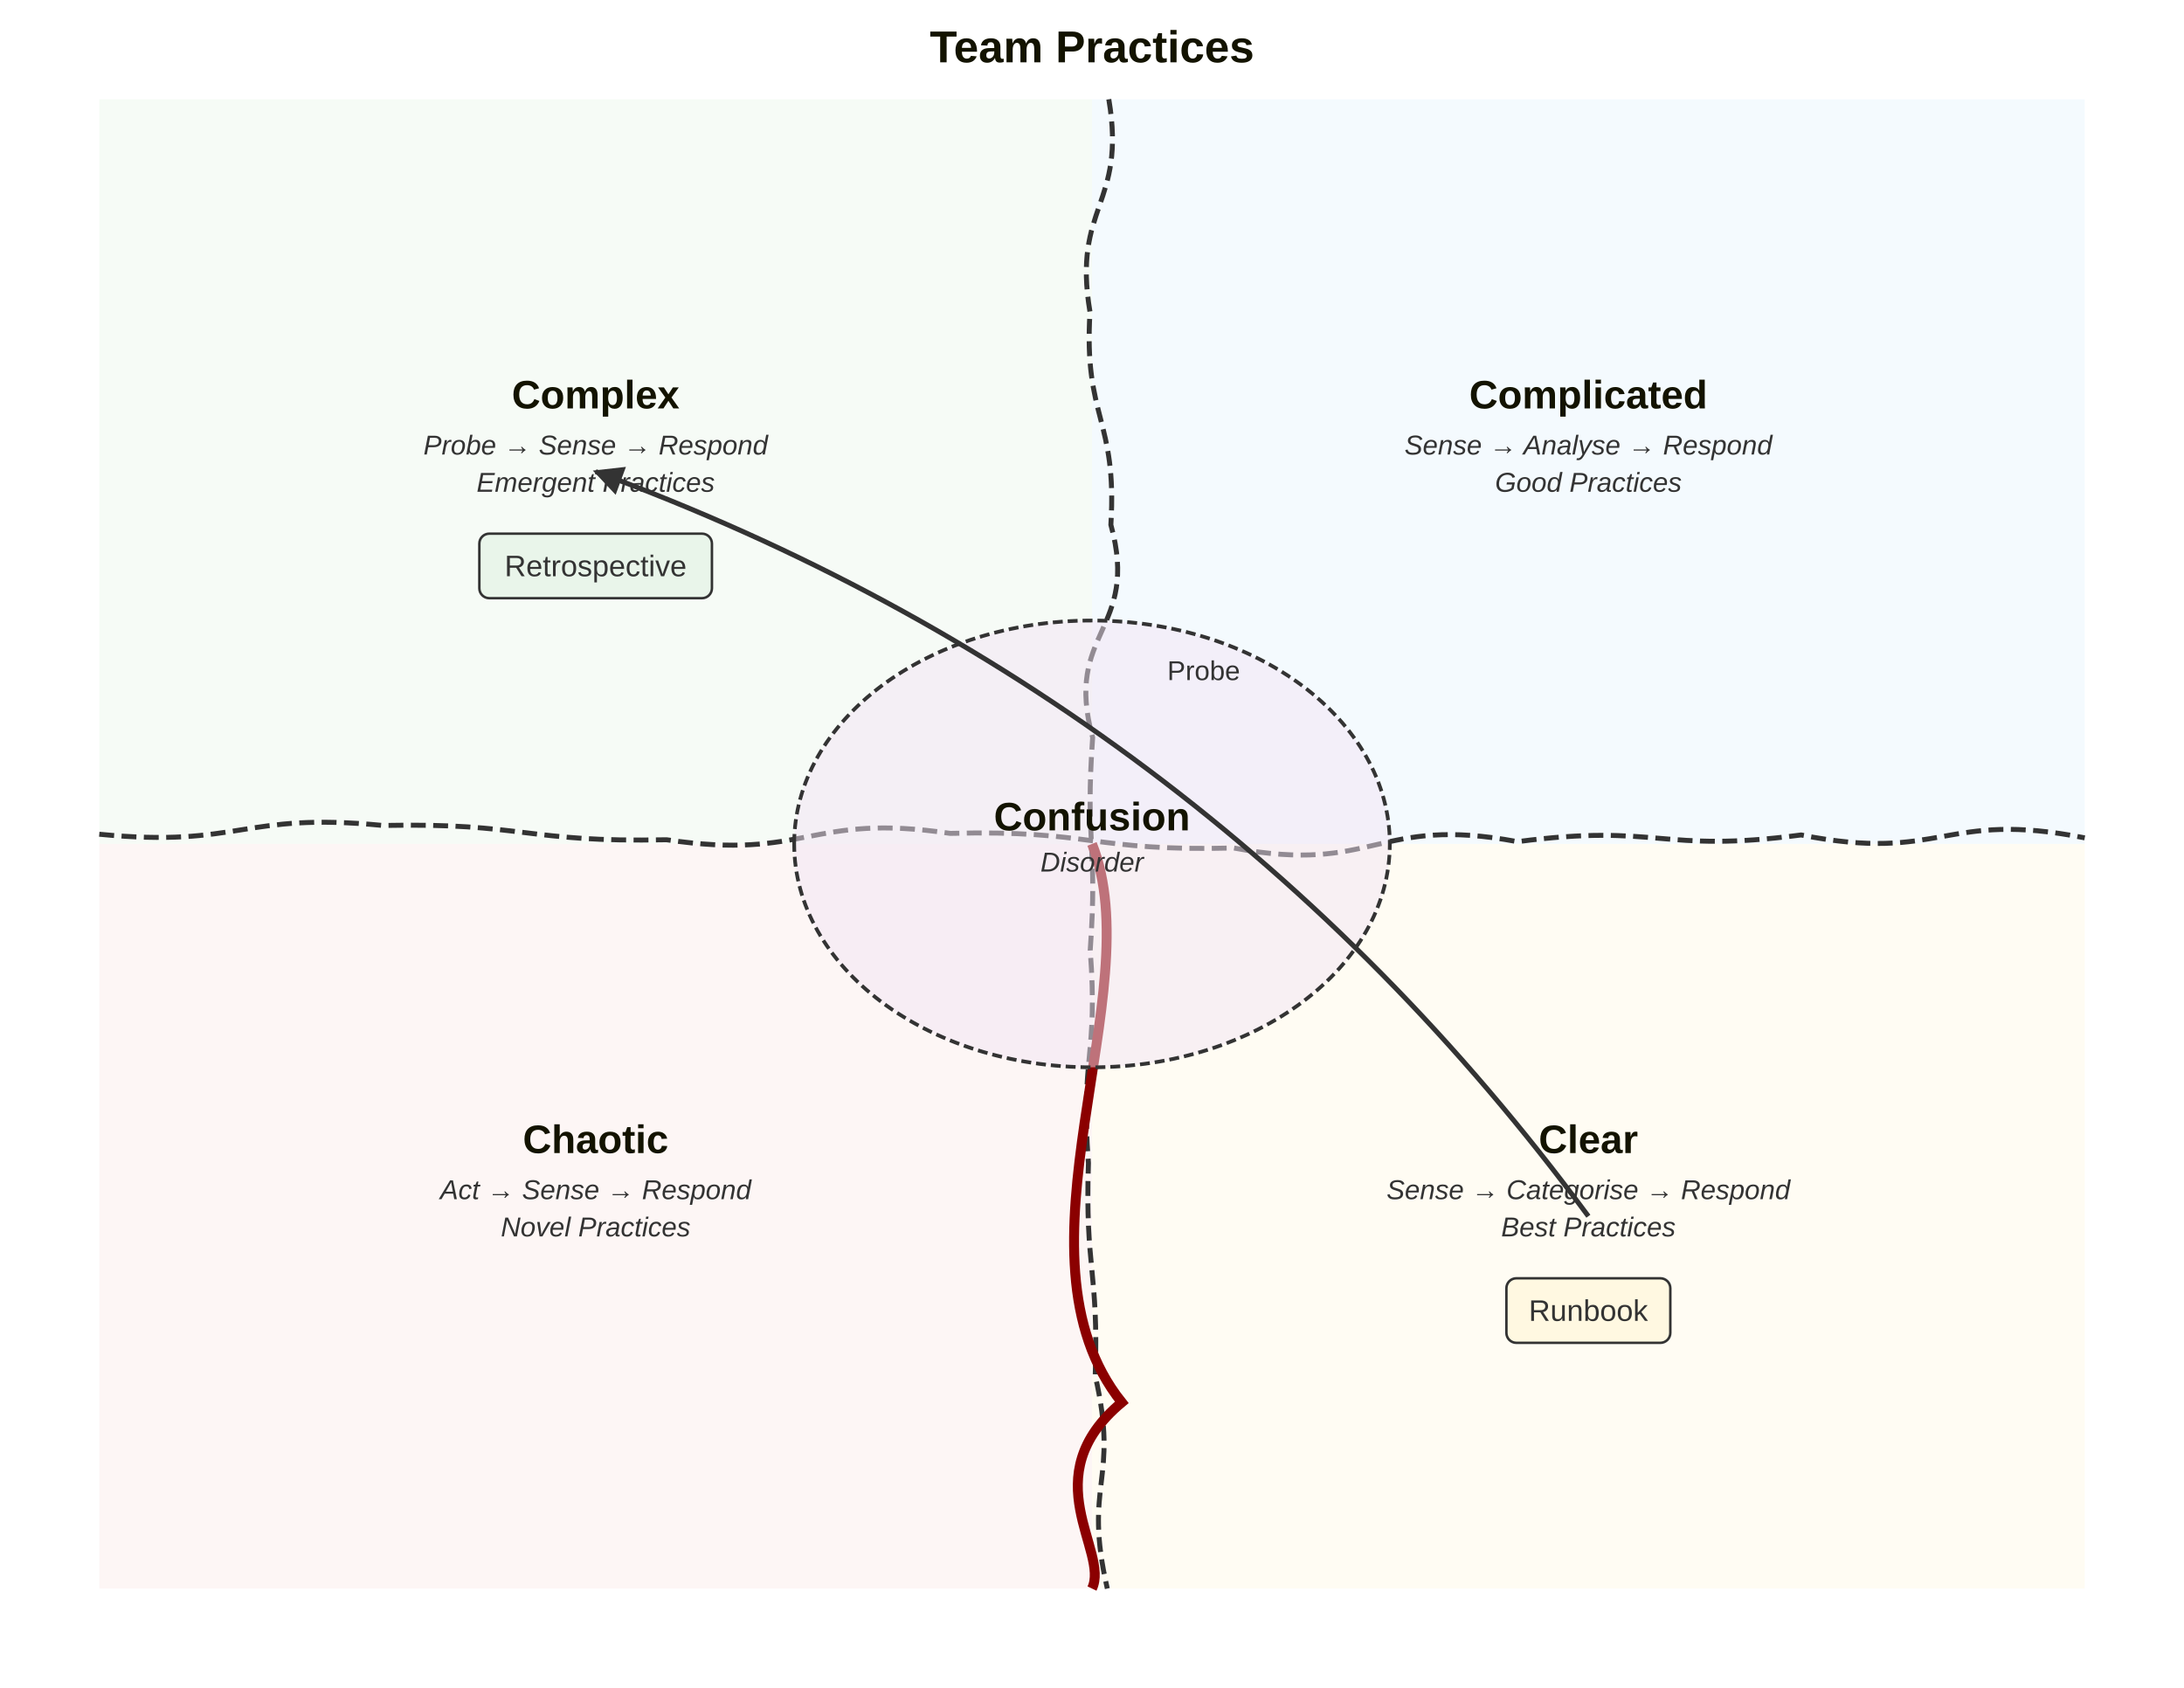
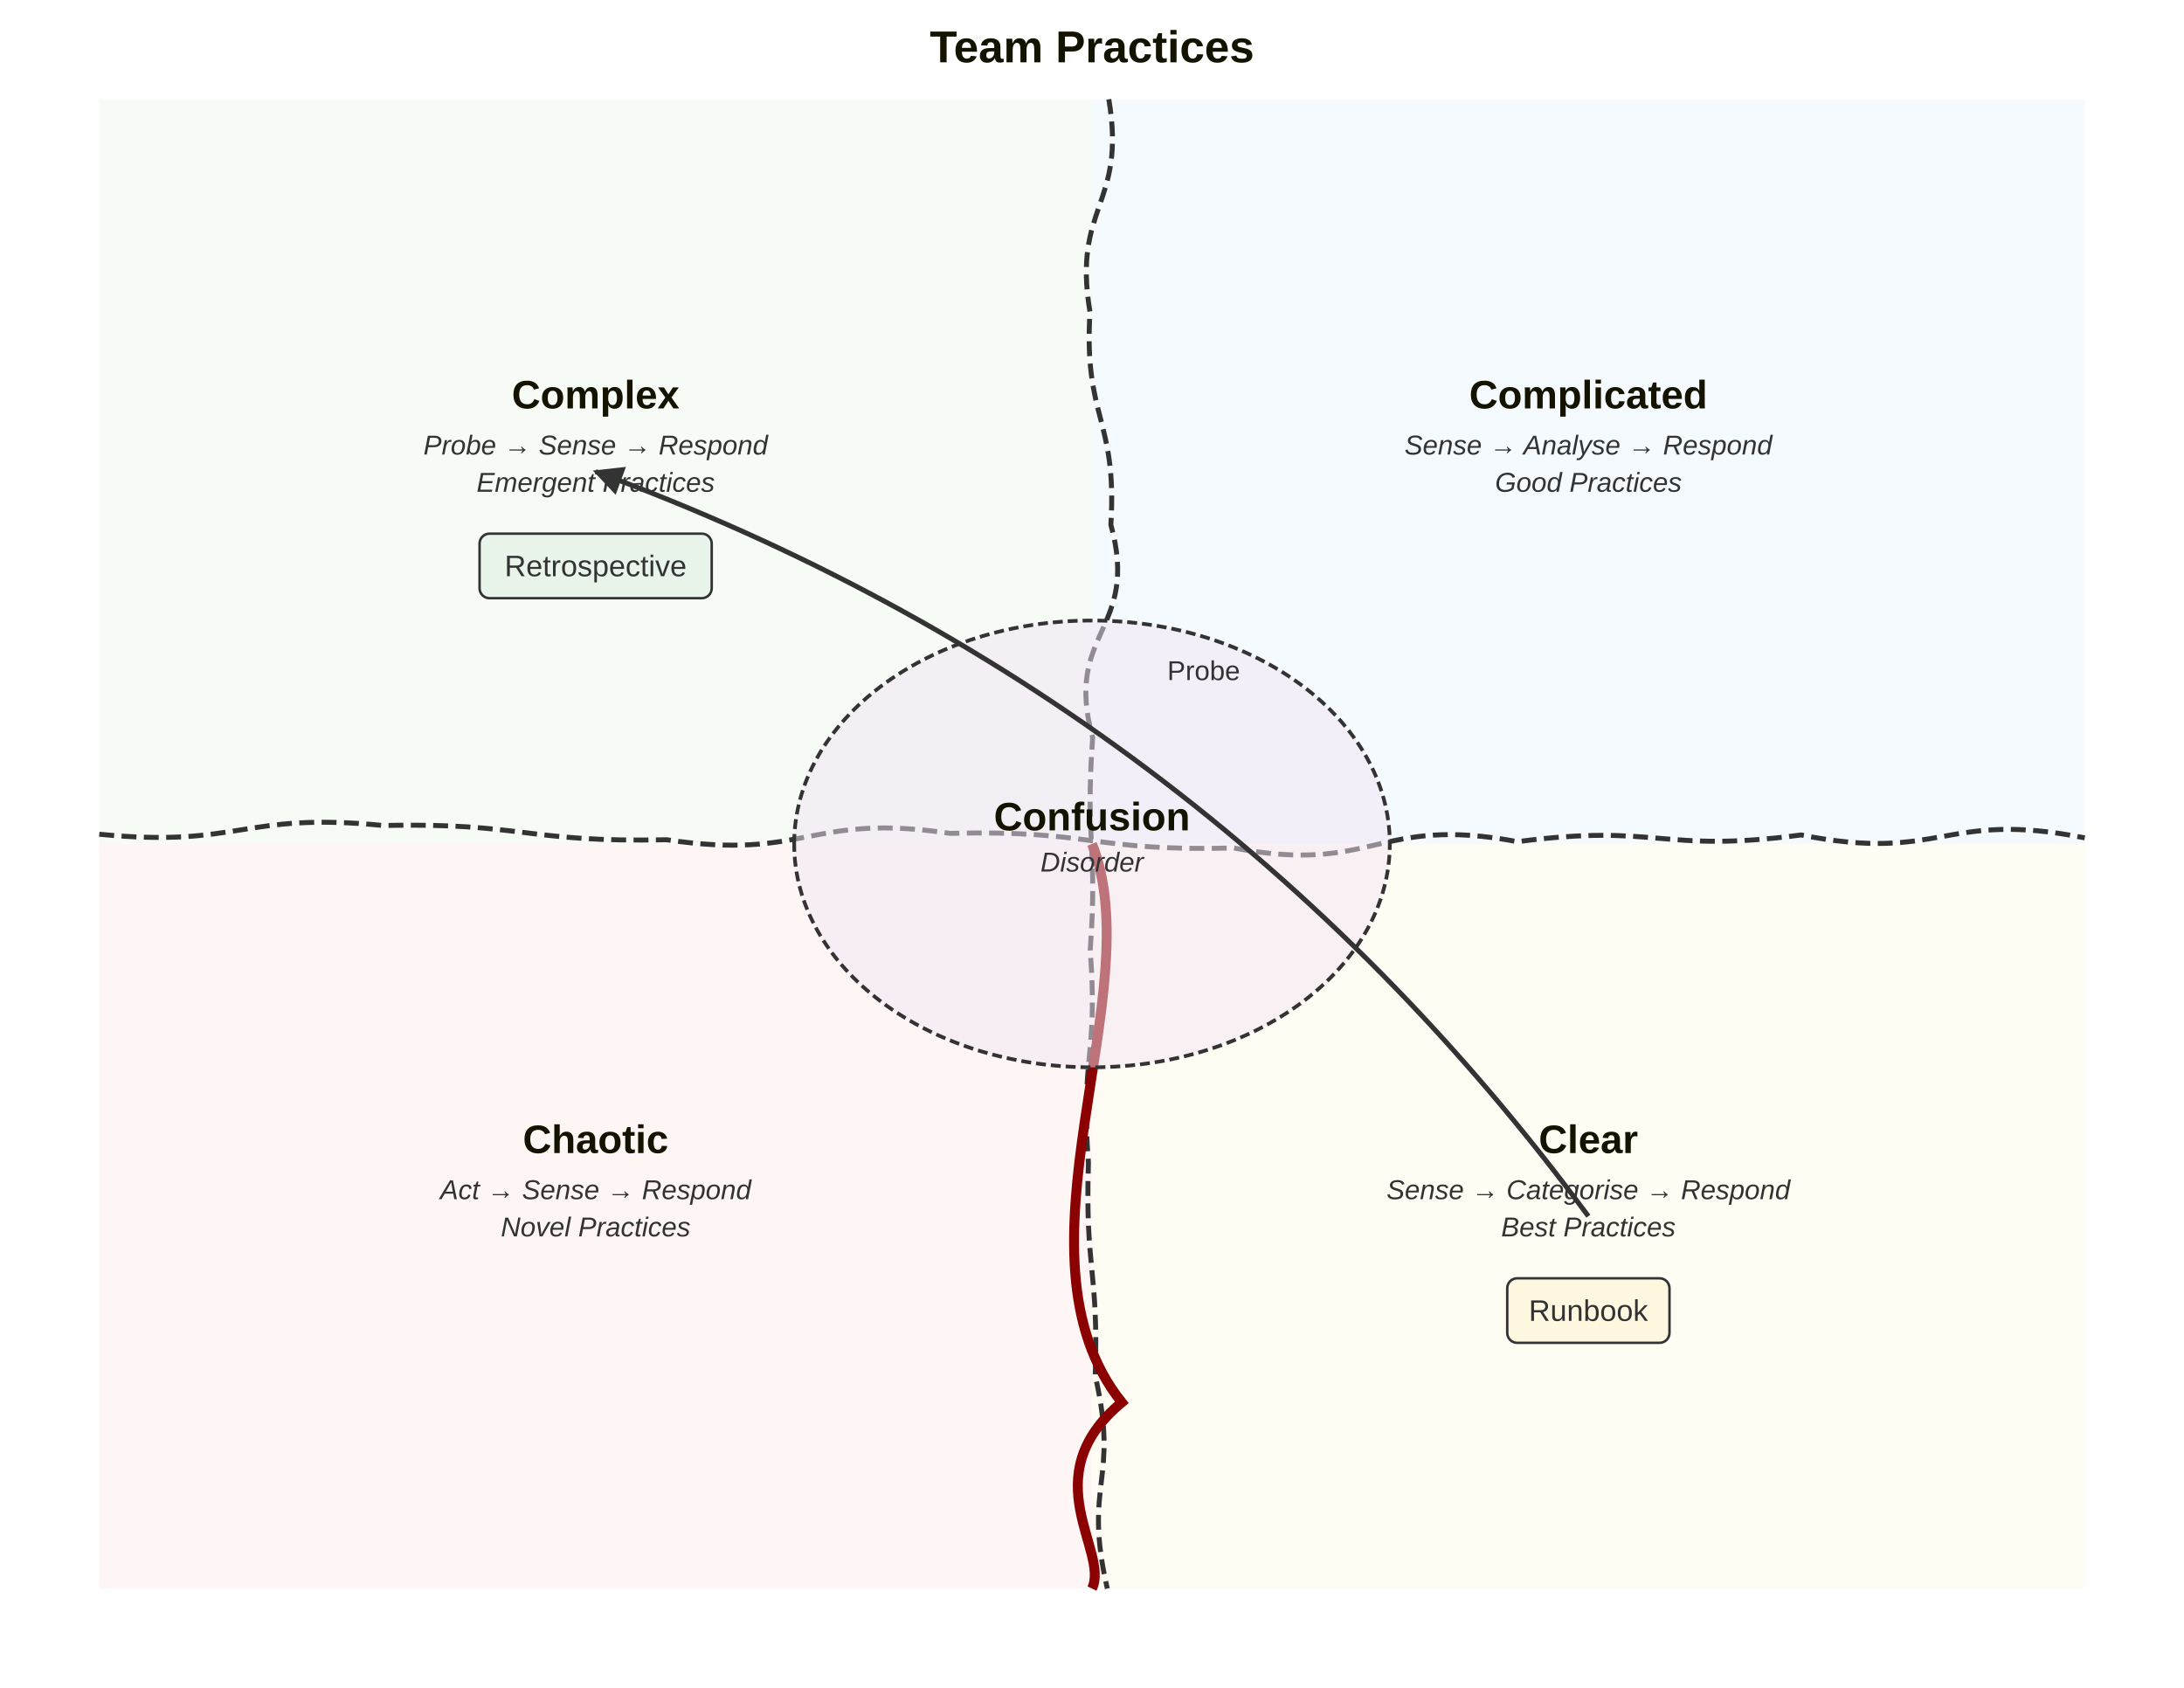
<svg xmlns="http://www.w3.org/2000/svg" id="basic_domains_transitions" width="100%" style="max-width: 880px; background-color: white;" viewBox="0 0 880 680" role="graphics-document document" aria-roledescription="cynefin">
  <style>#basic_domains_transitions{font-family:"trebuchet ms",verdana,arial,sans-serif;font-size:16px;fill:#333;}@keyframes edge-animation-frame{from{stroke-dashoffset:0;}}@keyframes dash{to{stroke-dashoffset:0;}}#basic_domains_transitions .edge-animation-slow{stroke-dasharray:9,5!important;stroke-dashoffset:900;animation:dash 50s linear infinite;stroke-linecap:round;}#basic_domains_transitions .edge-animation-fast{stroke-dasharray:9,5!important;stroke-dashoffset:900;animation:dash 20s linear infinite;stroke-linecap:round;}#basic_domains_transitions .error-icon{fill:#552222;}#basic_domains_transitions .error-text{fill:#552222;stroke:#552222;}#basic_domains_transitions .edge-thickness-normal{stroke-width:1px;}#basic_domains_transitions .edge-thickness-thick{stroke-width:3.5px;}#basic_domains_transitions .edge-pattern-solid{stroke-dasharray:0;}#basic_domains_transitions .edge-thickness-invisible{stroke-width:0;fill:none;}#basic_domains_transitions .edge-pattern-dashed{stroke-dasharray:3;}#basic_domains_transitions .edge-pattern-dotted{stroke-dasharray:2;}#basic_domains_transitions .marker{fill:#333333;stroke:#333333;}#basic_domains_transitions .marker.cross{stroke:#333333;}#basic_domains_transitions svg{font-family:"trebuchet ms",verdana,arial,sans-serif;font-size:16px;}#basic_domains_transitions p{margin:0;}#basic_domains_transitions .cynefinDomain{stroke:none;}#basic_domains_transitions .cynefinDomainLabel{font-size:16px;font-weight:bold;fill:#131300;}#basic_domains_transitions .cynefinSubtitle{font-size:11px;fill:#333;font-style:italic;}#basic_domains_transitions .cynefinItem{fill-opacity:0.95;stroke:#333333;stroke-width:1;}#basic_domains_transitions .cynefinItemText{font-size:12px;fill:#333;}#basic_domains_transitions .cynefinItemOverflow{fill-opacity:0.6;stroke:#333333;stroke-width:1;stroke-dasharray:3 2;}#basic_domains_transitions .cynefinBoundary{stroke:#333333;stroke-width:2;stroke-dasharray:6 3;}#basic_domains_transitions .cynefinCliff{stroke:#8B0000;stroke-width:4;}#basic_domains_transitions .cynefinConfusion{stroke:#333333;stroke-width:1.5;stroke-dasharray:4 2;}#basic_domains_transitions .cynefinArrowLine{stroke:#333333;stroke-width:2;fill:none;}#basic_domains_transitions .cynefinArrowHead{fill:#333333;stroke:none;}#basic_domains_transitions .cynefinArrowLabel{font-size:11px;fill:#333;}#basic_domains_transitions .cynefinTitle{font-size:18px;font-weight:bold;fill:#131300;}#basic_domains_transitions .node .neo-node{stroke:#9370DB;}#basic_domains_transitions [data-look="neo"].node rect,#basic_domains_transitions [data-look="neo"].cluster rect,#basic_domains_transitions [data-look="neo"].node polygon{stroke:#9370DB;filter:drop-shadow(1px 2px 2px rgba(185, 185, 185, 1));}#basic_domains_transitions [data-look="neo"].swimlane.cluster rect{filter:none;}#basic_domains_transitions [data-look="neo"].node path{stroke:#9370DB;stroke-width:1px;}#basic_domains_transitions [data-look="neo"].node .outer-path{filter:drop-shadow(1px 2px 2px rgba(185, 185, 185, 1));}#basic_domains_transitions [data-look="neo"].node .neo-line path{stroke:#9370DB;filter:none;}#basic_domains_transitions [data-look="neo"].node circle{stroke:#9370DB;filter:drop-shadow(1px 2px 2px rgba(185, 185, 185, 1));}#basic_domains_transitions [data-look="neo"].node circle .state-start{fill:#000000;}#basic_domains_transitions [data-look="neo"].icon-shape .icon{fill:#9370DB;filter:drop-shadow(1px 2px 2px rgba(185, 185, 185, 1));}#basic_domains_transitions [data-look="neo"].icon-shape .icon-neo path{stroke:#9370DB;filter:drop-shadow(1px 2px 2px rgba(185, 185, 185, 1));}#basic_domains_transitions :root{--mermaid-font-family:"trebuchet ms",verdana,arial,sans-serif;}</style>
  <g />
  <g transform="translate(40, 40)">
    <g class="cynefin-backgrounds">
      <rect class="cynefinDomain" x="0" y="0" width="400" height="300" fill="#E8F5E9" fill-opacity="0.4" stroke="none" />
      <rect class="cynefinDomain" x="400" y="0" width="400" height="300" fill="#E3F2FD" fill-opacity="0.4" stroke="none" />
      <rect class="cynefinDomain" x="0" y="300" width="400" height="300" fill="#FBE9E7" fill-opacity="0.4" stroke="none" />
      <rect class="cynefinDomain" x="400" y="300" width="400" height="300" fill="#FFF8E1" fill-opacity="0.4" stroke="none" />
    </g>
    <g class="cynefin-boundaries">
      <path class="cynefinBoundary" d="M406.773,0 C414.026,42.857 391.944,42.857 399.198,85.714 C396.56,128.571 410.241,128.571 407.603,171.429 C419.446,214.286 388.422,214.286 400.265,257.143 C397.195,300 402.352,300 399.282,342.857 C402.561,385.714 395.284,385.714 398.563,428.571 C397.156,471.429 402.708,471.429 401.301,514.286 C411.2,557.143 396.273,557.143 406.172,600" fill="none" />
      <path class="cynefinBoundary" d="M0,296.094 C57.143,301.687 57.143,286.97 114.286,292.564 C171.429,291.358 171.429,299.526 228.571,298.321 C285.714,306.803 285.714,287.271 342.857,295.754 C400,294.241 400,303.156 457.143,301.643 C514.286,312.406 514.286,288.331 571.429,299.094 C628.571,291.546 628.571,303.939 685.714,296.39 C742.857,307.763 742.857,286.188 800,297.561" fill="none" />
      <path class="cynefinCliff" d="M400,300 C424,360 364,465 412,525 C376,555 407.2,585 400,600" fill="none" />
    </g>
    <path class="cynefinConfusion" d="M280,300 A120,90 0 1,1 520,300 A120,90 0 1,1 280,300 Z" fill="#F3E5F5" fill-opacity="0.5" />
    <g class="cynefin-labels">
      <text class="cynefinDomainLabel" x="200" y="120" text-anchor="middle" dominant-baseline="middle">Complex</text>
      <text class="cynefinDomainLabel" x="600" y="120" text-anchor="middle" dominant-baseline="middle">Complicated</text>
      <text class="cynefinDomainLabel" x="200" y="420" text-anchor="middle" dominant-baseline="middle">Chaotic</text>
      <text class="cynefinDomainLabel" x="600" y="420" text-anchor="middle" dominant-baseline="middle">Clear</text>
      <text class="cynefinDomainLabel" x="400" y="290" text-anchor="middle" dominant-baseline="middle">Confusion</text>
    </g>
    <g class="cynefin-subtitles">
      <text class="cynefinSubtitle" x="200" y="140" text-anchor="middle" dominant-baseline="middle">Probe → Sense → Respond</text>
      <text class="cynefinSubtitle" x="200" y="155" text-anchor="middle" dominant-baseline="middle">Emergent Practices</text>
      <text class="cynefinSubtitle" x="600" y="140" text-anchor="middle" dominant-baseline="middle">Sense → Analyse → Respond</text>
      <text class="cynefinSubtitle" x="600" y="155" text-anchor="middle" dominant-baseline="middle">Good Practices</text>
      <text class="cynefinSubtitle" x="200" y="440" text-anchor="middle" dominant-baseline="middle">Act → Sense → Respond</text>
      <text class="cynefinSubtitle" x="200" y="455" text-anchor="middle" dominant-baseline="middle">Novel Practices</text>
      <text class="cynefinSubtitle" x="600" y="440" text-anchor="middle" dominant-baseline="middle">Sense → Categorise → Respond</text>
      <text class="cynefinSubtitle" x="600" y="455" text-anchor="middle" dominant-baseline="middle">Best Practices</text>
      <text class="cynefinSubtitle" x="400" y="308" text-anchor="middle" dominant-baseline="middle">Disorder</text>
    </g>
    <g class="cynefin-items">
-       <g transform="translate(153.1401, 175)">
-         <rect class="cynefinItem" x="0" y="0" width="93.72" height="26" rx="4" ry="4" fill="#E8F5E9" fill-opacity="0.95" />
-         <text class="cynefinItemText" x="46.86" y="13" text-anchor="middle" dominant-baseline="central">Retrospective</text>
+       <g transform="translate(153.2307, 175)">
+         <rect class="cynefinItem" x="0" y="0" width="93.539" height="26" rx="4" ry="4" fill="#E8F5E9" fill-opacity="0.95" />
+         <text class="cynefinItemText" x="46.769" y="13" text-anchor="middle" dominant-baseline="central">Retrospective</text>
      </g>
-       <g transform="translate(566.9759, 475)">
-         <rect class="cynefinItem" x="0" y="0" width="66.048" height="26" rx="4" ry="4" fill="#FFF8E1" fill-opacity="0.95" />
-         <text class="cynefinItemText" x="33.024" y="13" text-anchor="middle" dominant-baseline="central">Runbook</text>
+       <g transform="translate(567.314, 475)">
+         <rect class="cynefinItem" x="0" y="0" width="65.372" height="26" rx="4" ry="4" fill="#FFF8E1" fill-opacity="0.95" />
+         <text class="cynefinItemText" x="32.686" y="13" text-anchor="middle" dominant-baseline="central">Runbook</text>
      </g>
    </g>
    <g class="cynefin-arrows">
      <path class="cynefinArrowLine" d="M600,450 Q445,240 200,150" fill="none" marker-end="url(#cynefin-arrow-basic_domains_transitions)" />
      <text class="cynefinArrowLabel" x="445" y="234" text-anchor="middle" dominant-baseline="auto">Probe</text>
    </g>
    <text class="cynefinTitle" x="400" y="-20" text-anchor="middle" dominant-baseline="middle">Team Practices</text>
  </g>
  <defs>
    <marker id="cynefin-arrow-basic_domains_transitions" viewBox="0 0 10 10" refX="9" refY="5" markerWidth="6" markerHeight="6" orient="auto-start-reverse">
      <path d="M 0 0 L 10 5 L 0 10 z" class="cynefinArrowHead" />
    </marker>
  </defs>
</svg>
